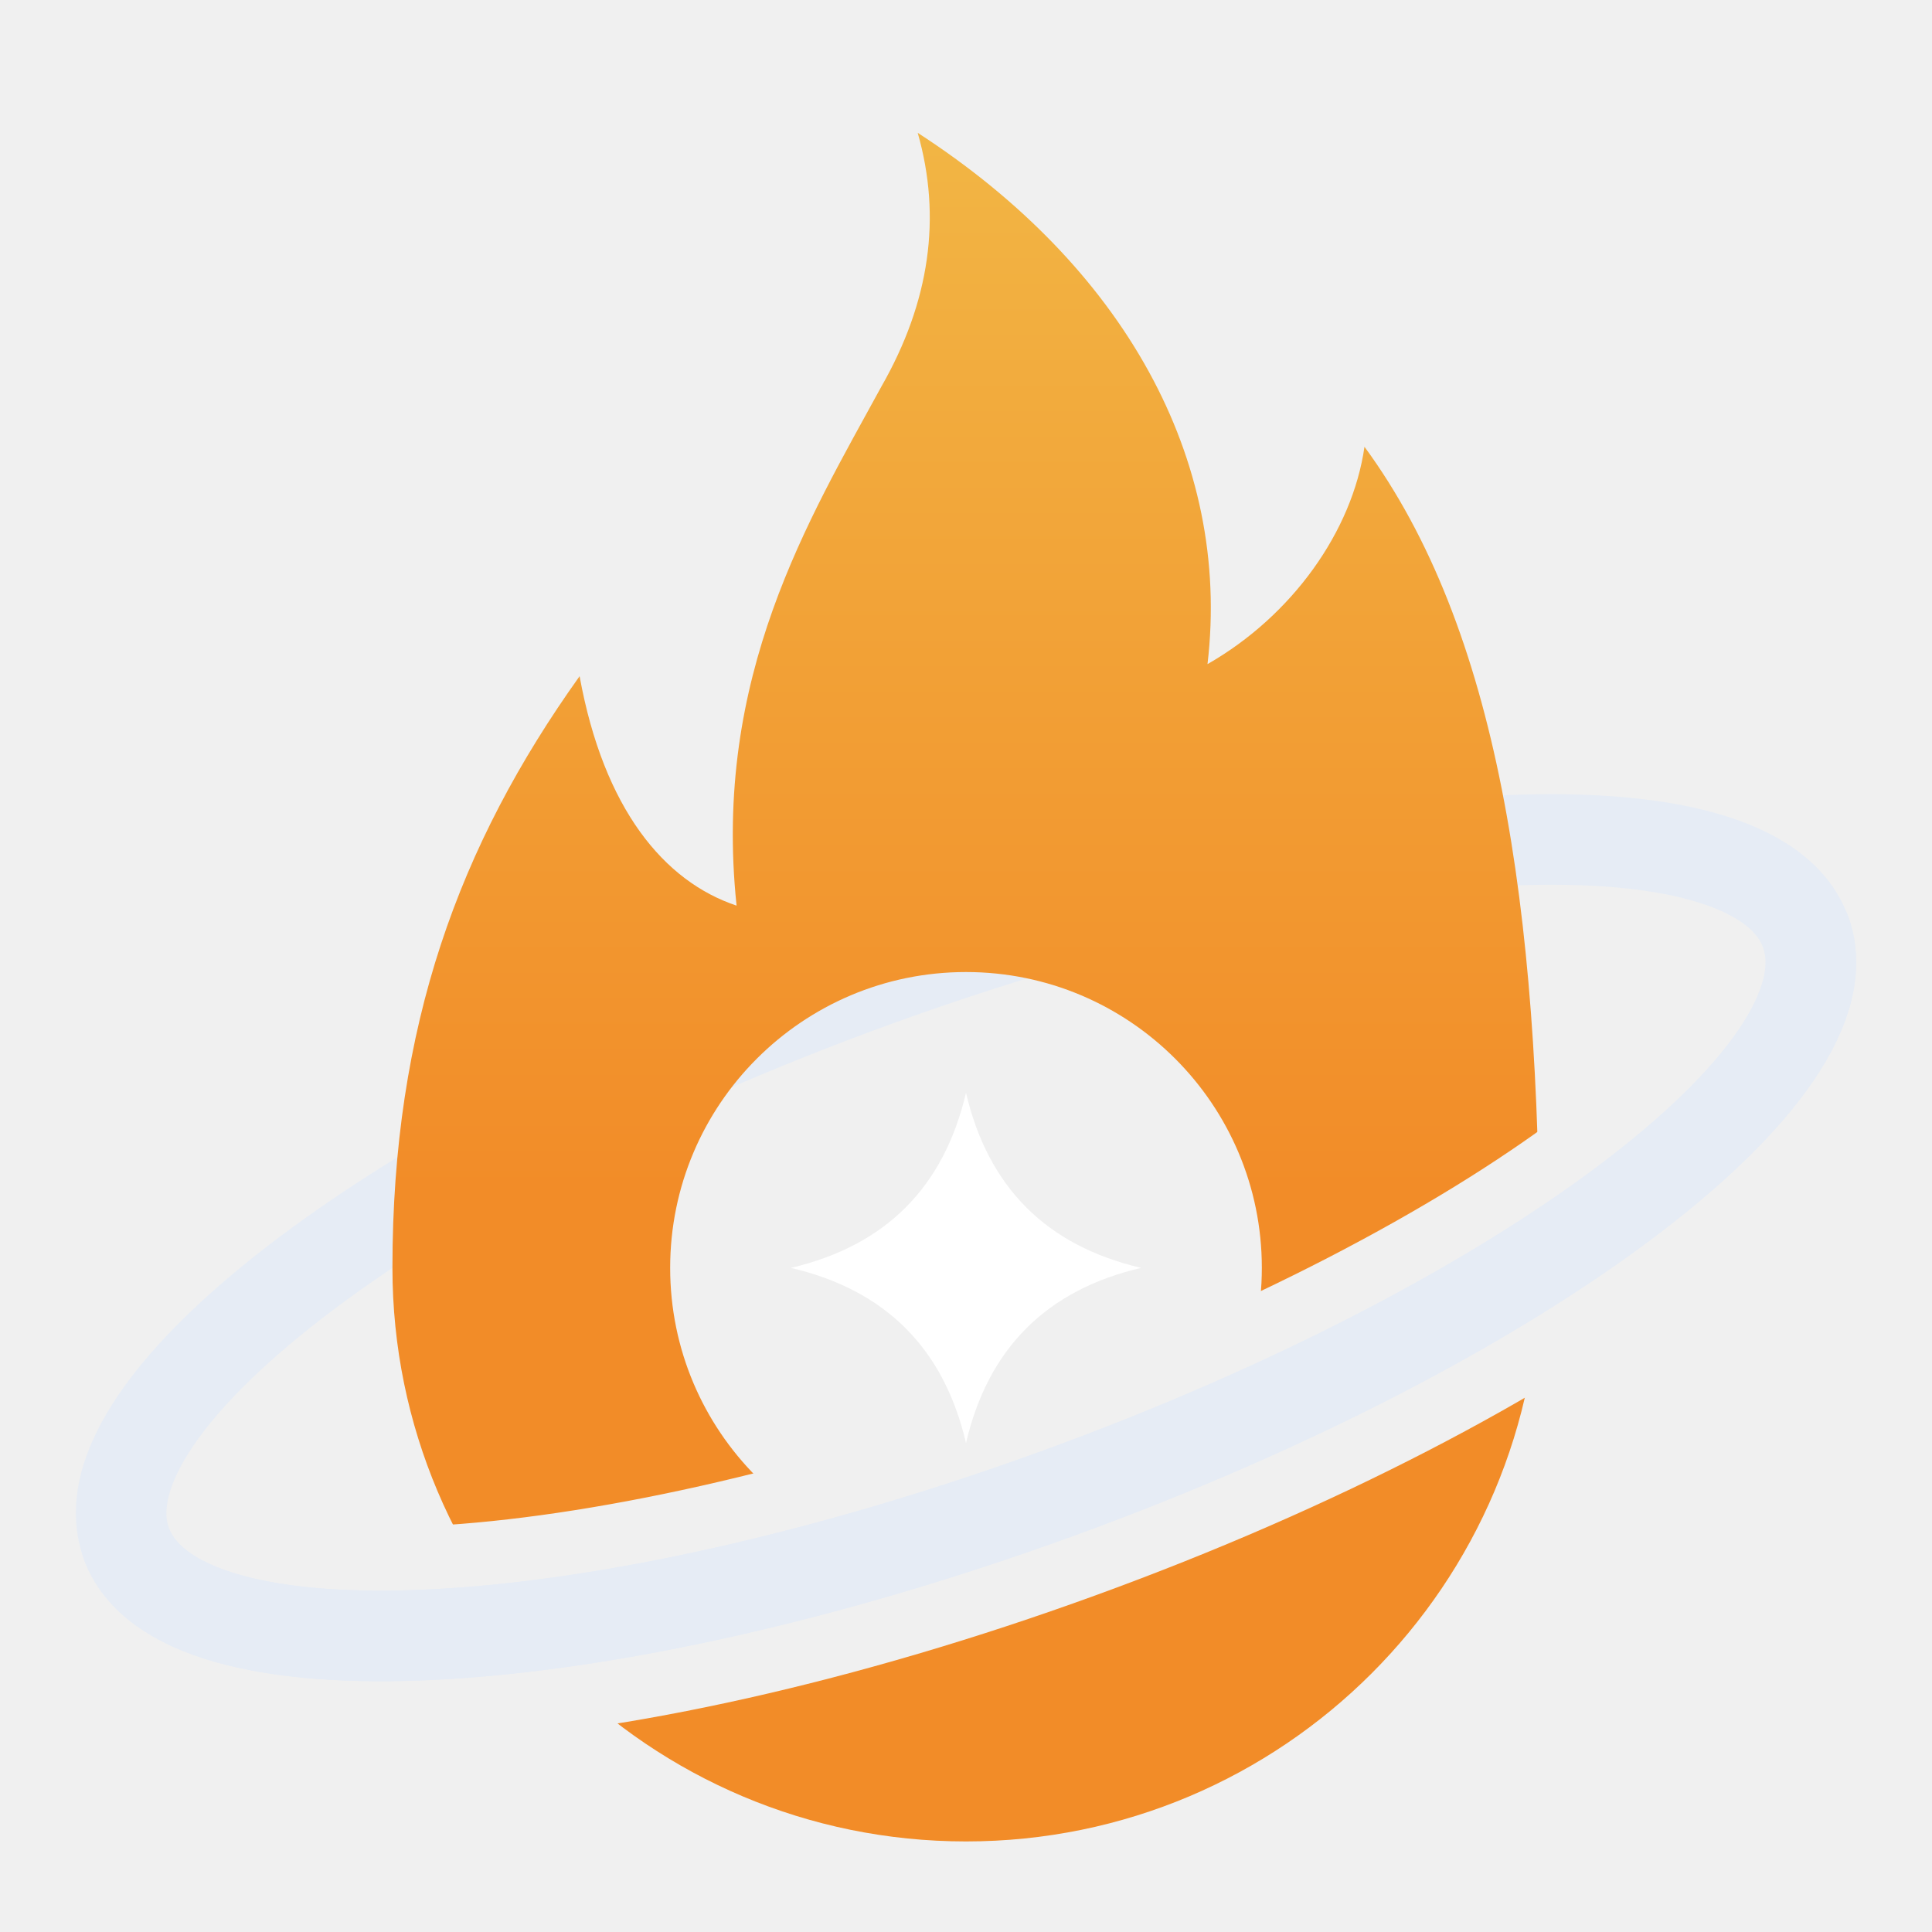
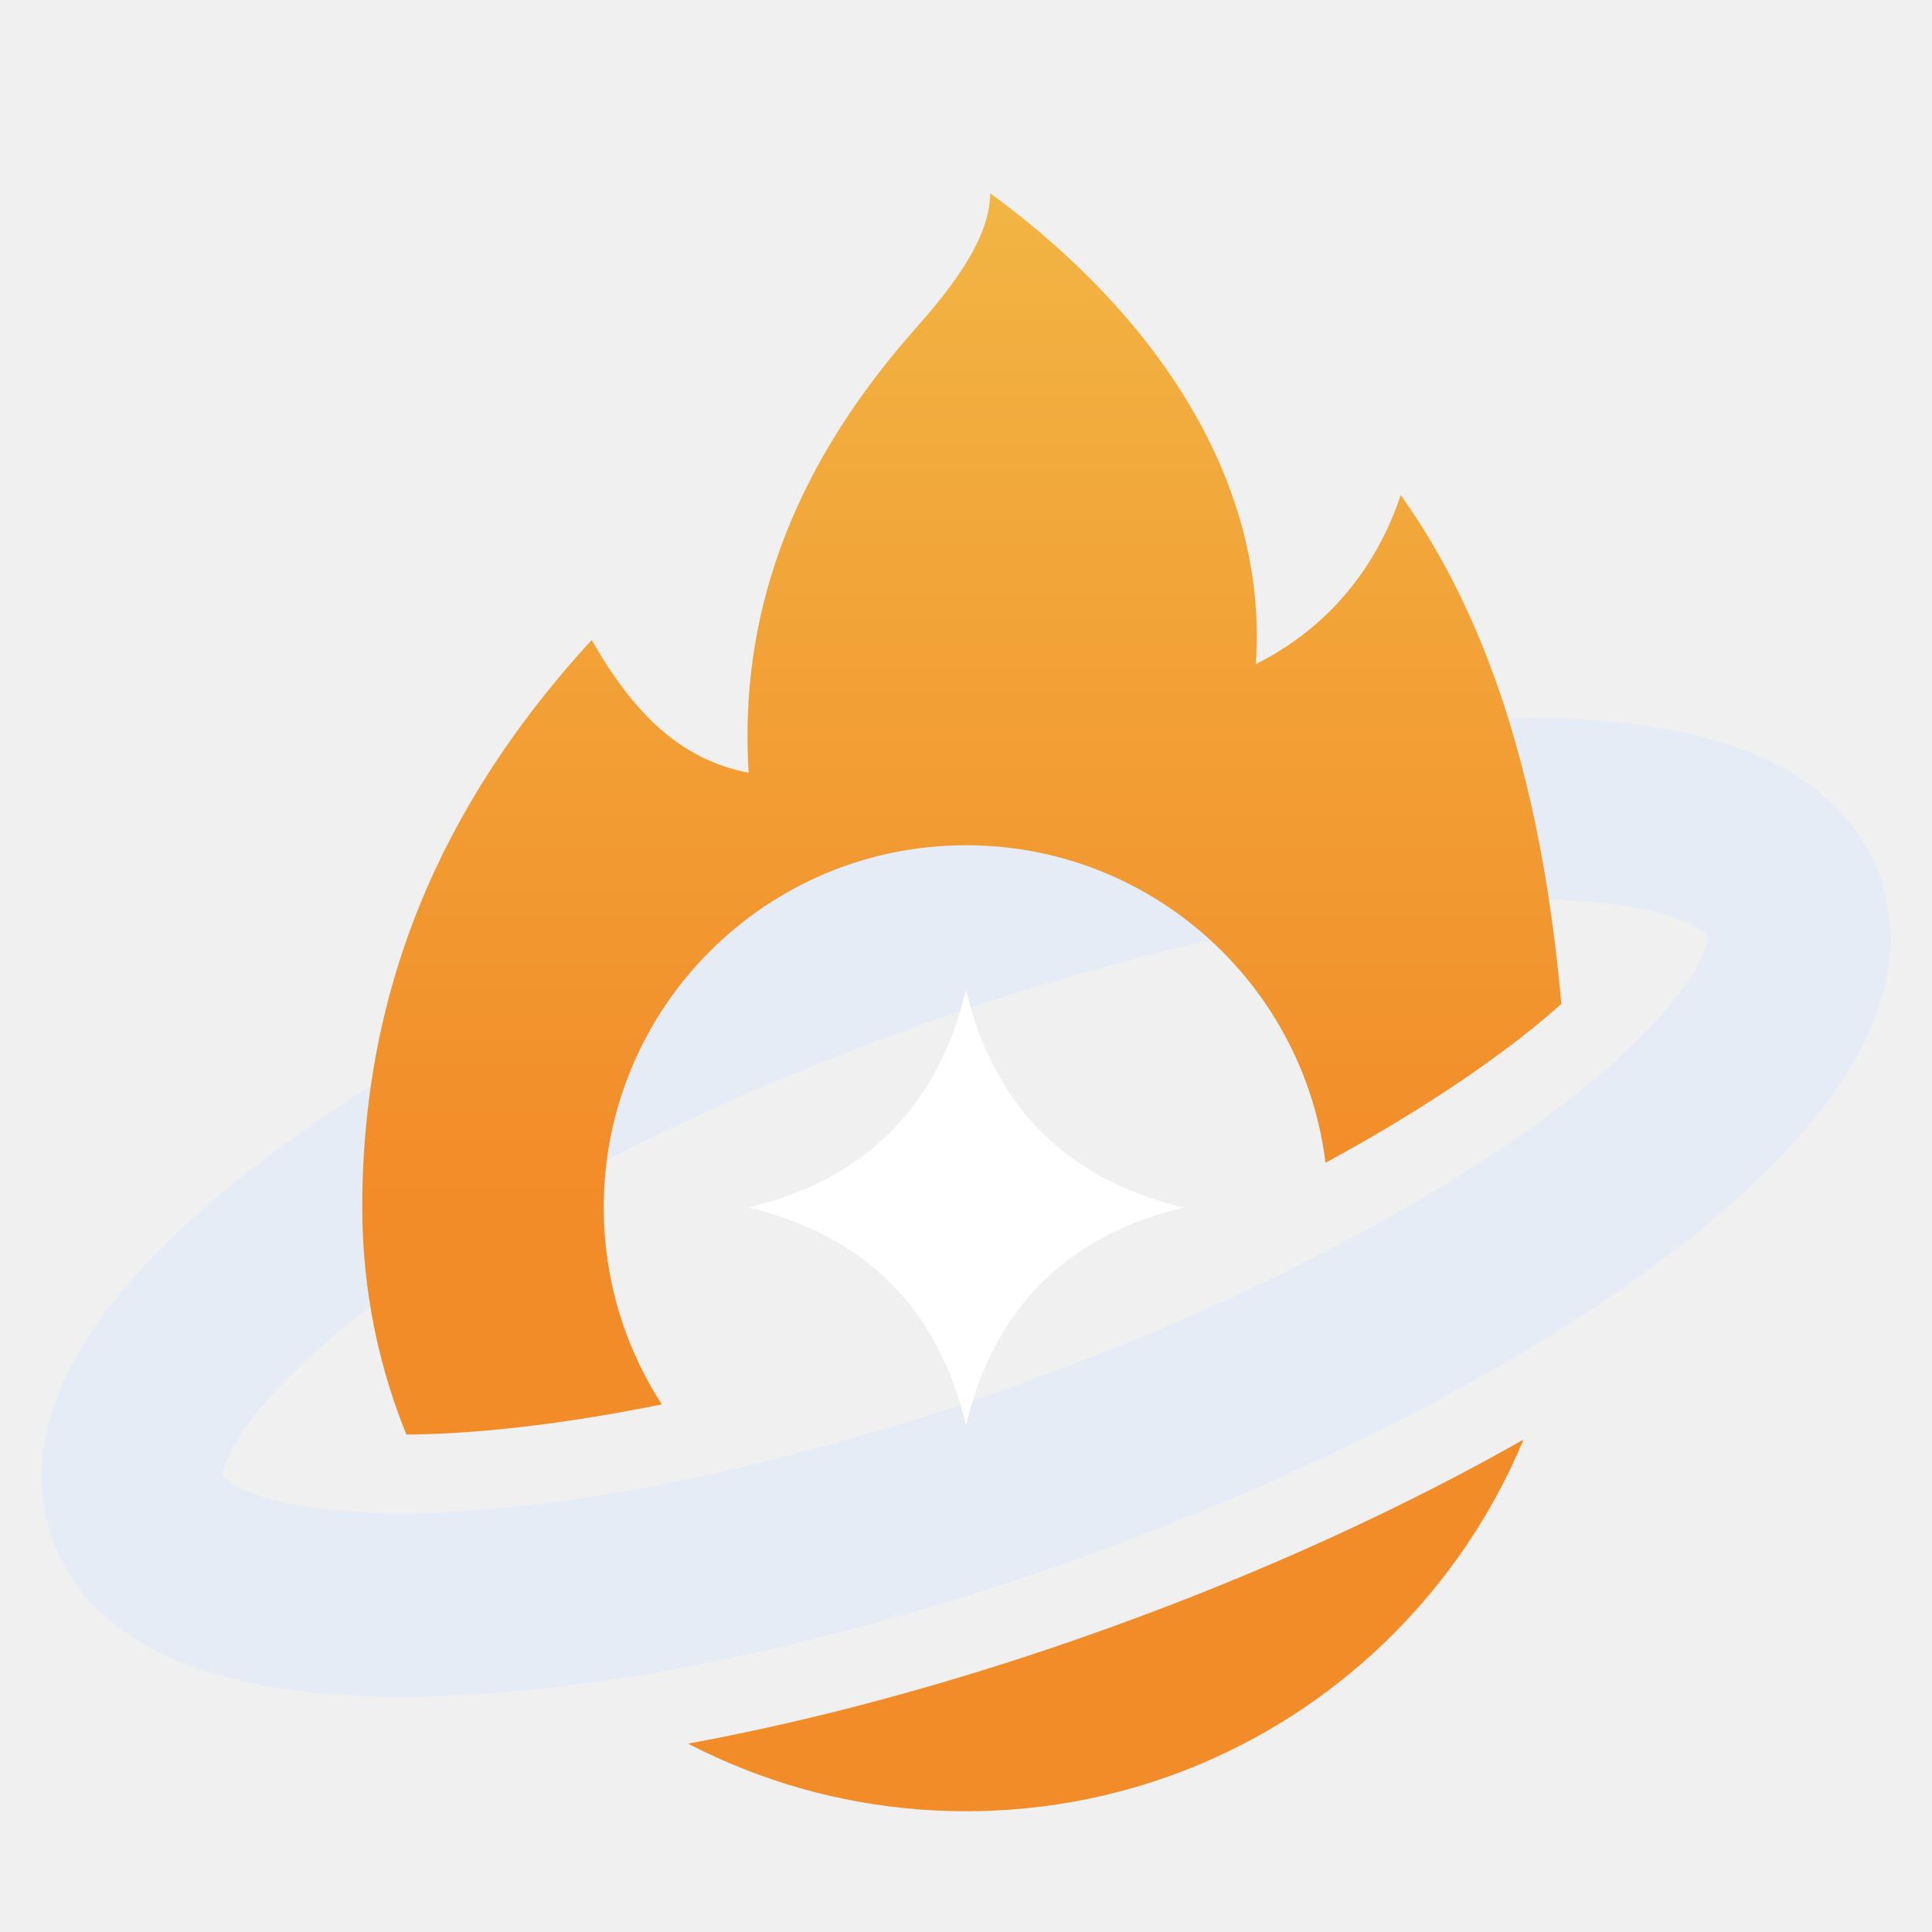
<svg xmlns="http://www.w3.org/2000/svg" viewBox="0 0 32 32" width="32" height="32" role="img" aria-label="AstroFire">
  <defs>
    <linearGradient id="af-flame" x1="0" y1="0" x2="0" y2="1">
      <stop offset="0" stop-color="#F2B544" />
      <stop offset="0.62" stop-color="#F28C28" />
    </linearGradient>
    <mask id="af-gap" maskUnits="userSpaceOnUse" x="0" y="0" width="32" height="32">
      <rect width="32" height="32" fill="#fff" />
-       <path d="M2.09 25.56A14.8 4.5 -20 0 0 29.91 15.44" fill="none" stroke="#000" stroke-width="3.6" stroke-linecap="round" />
+       <path d="M2.28 24.99A14.6 4.6 -20 0 0 29.72 15.01" fill="none" stroke="#000" stroke-width="5.6" stroke-linecap="round" />
    </mask>
  </defs>
-   <ellipse cx="16" cy="20.5" rx="14.8" ry="4.5" transform="rotate(-20 16 20.5)" fill="none" stroke="#E6ECF5" stroke-width="1.5" />
-   <path mask="url(#af-gap)" fill="url(#af-flame)" fill-rule="evenodd" d="M16 30.5A9.5 9.5 0 0 1 6.5 21C6.5 17 7.6 14 9.6 11.2C10 13.4 11 14.6 12.2 15C11.8 11.2 13.4 8.6 14.6 6.4C15.4 5 15.6 3.6 15.2 2.2C18.6 4.4 20.4 7.6 20 11C21.4 10.2 22.4 8.8 22.6 7.4C24.8 10.4 25.5 15 25.5 21A9.5 9.5 0 0 1 16 30.5ZM20.9 21A4.9 4.9 0 1 0 11.1 21A4.9 4.9 0 1 0 20.9 21Z" />
-   <path d="M2.09 25.56A14.8 4.5 -20 0 0 29.91 15.44" fill="none" stroke="#E6ECF5" stroke-width="1.5" stroke-linecap="round" />
-   <path fill="#FFFFFF" d="M16 18.1Q16.55 20.45 18.9 21Q16.55 21.55 16 23.9Q15.45 21.55 13.1 21Q15.45 20.45 16 18.1Z" />
+   <ellipse cx="16" cy="20" rx="14.6" ry="4.6" transform="rotate(-20 16 20)" fill="none" stroke="#E6ECF5" stroke-width="3" />
+   <path mask="url(#af-gap)" fill="url(#af-flame)" fill-rule="evenodd" d="M16 30A10 10 0 0 1 6 20C6 16 7.6 13 9.8 10.6C10.6 12 11.4 12.6 12.4 12.8C12.2 9.6 13.6 7.2 15.2 5.4C16 4.5 16.4 3.8 16.4 3.2C19.4 5.4 21 8.2 20.8 11C22 10.4 22.8 9.4 23.2 8.2C25.2 11 26 15 26 20A10 10 0 0 1 16 30ZM22 20A6 6 0 1 0 10 20A6 6 0 1 0 22 20Z" />
+   <path d="M2.28 24.99A14.6 4.6 -20 0 0 29.72 15.01" fill="none" stroke="#E6ECF5" stroke-width="3" stroke-linecap="round" />
+   <path fill="#FFFFFF" d="M16 16.4Q16.7 19.3 19.6 20Q16.7 20.7 16 23.6Q15.3 20.7 12.4 20Q15.3 19.3 16 16.4Z" />
</svg>
